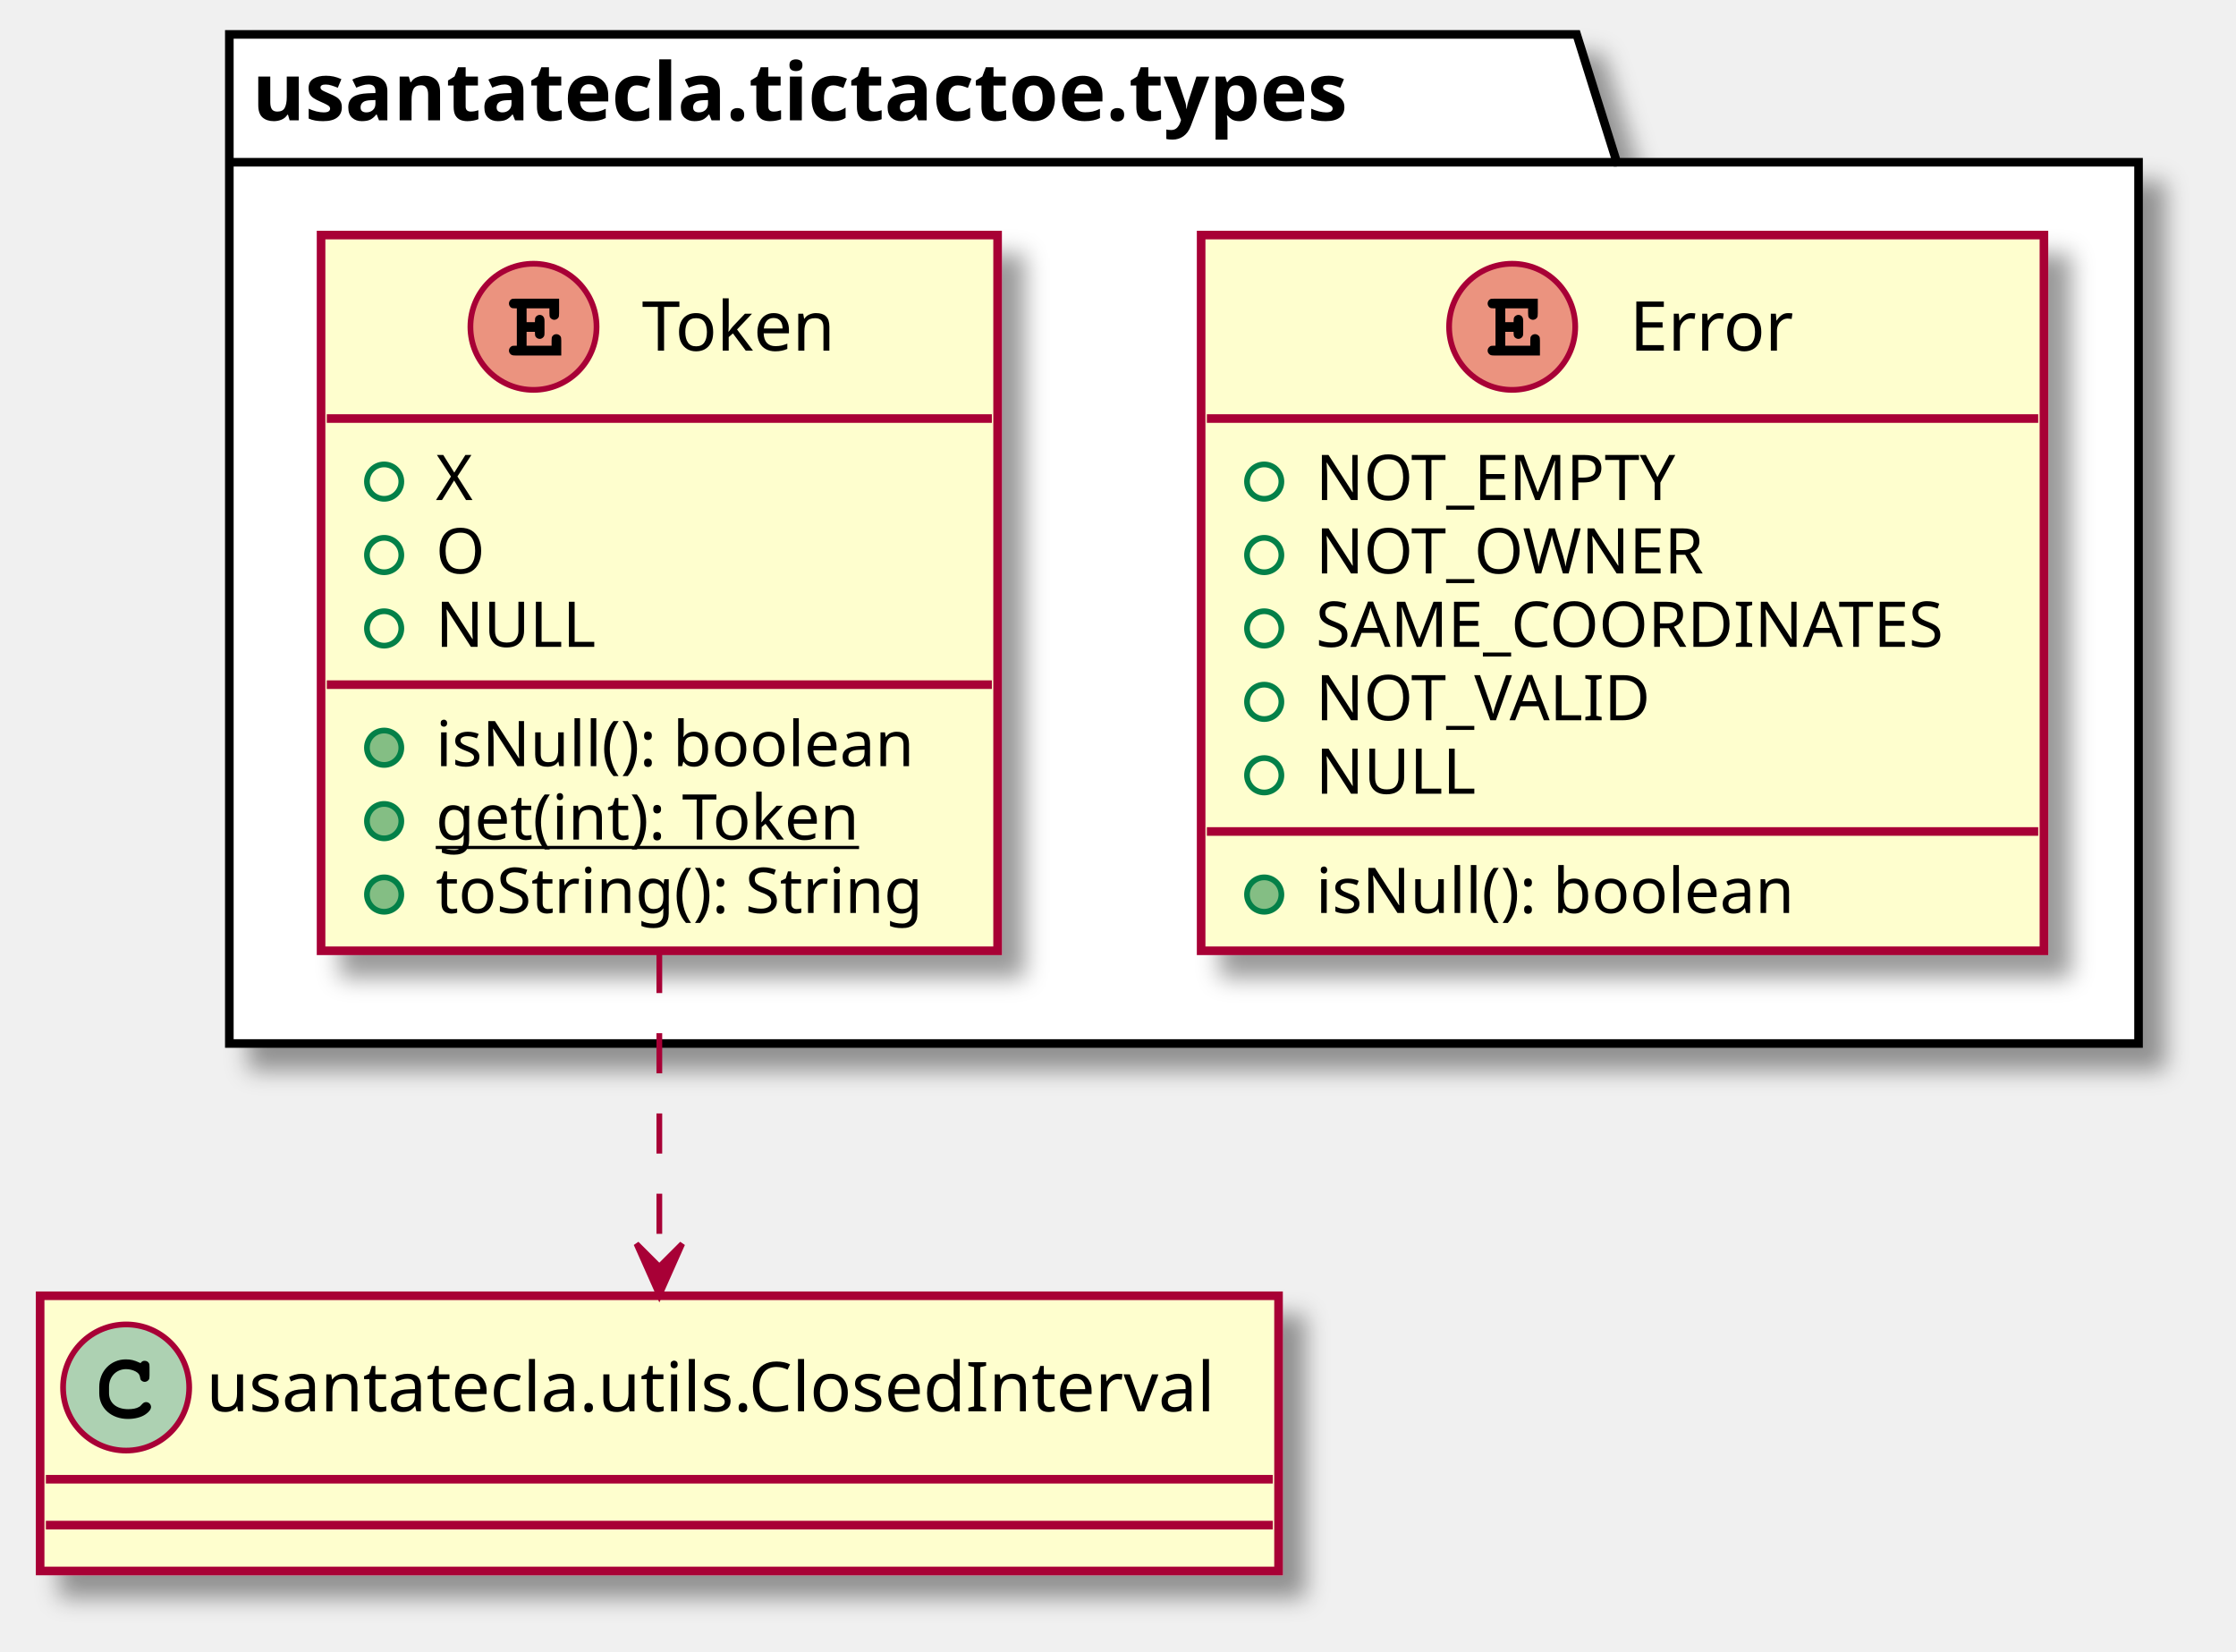
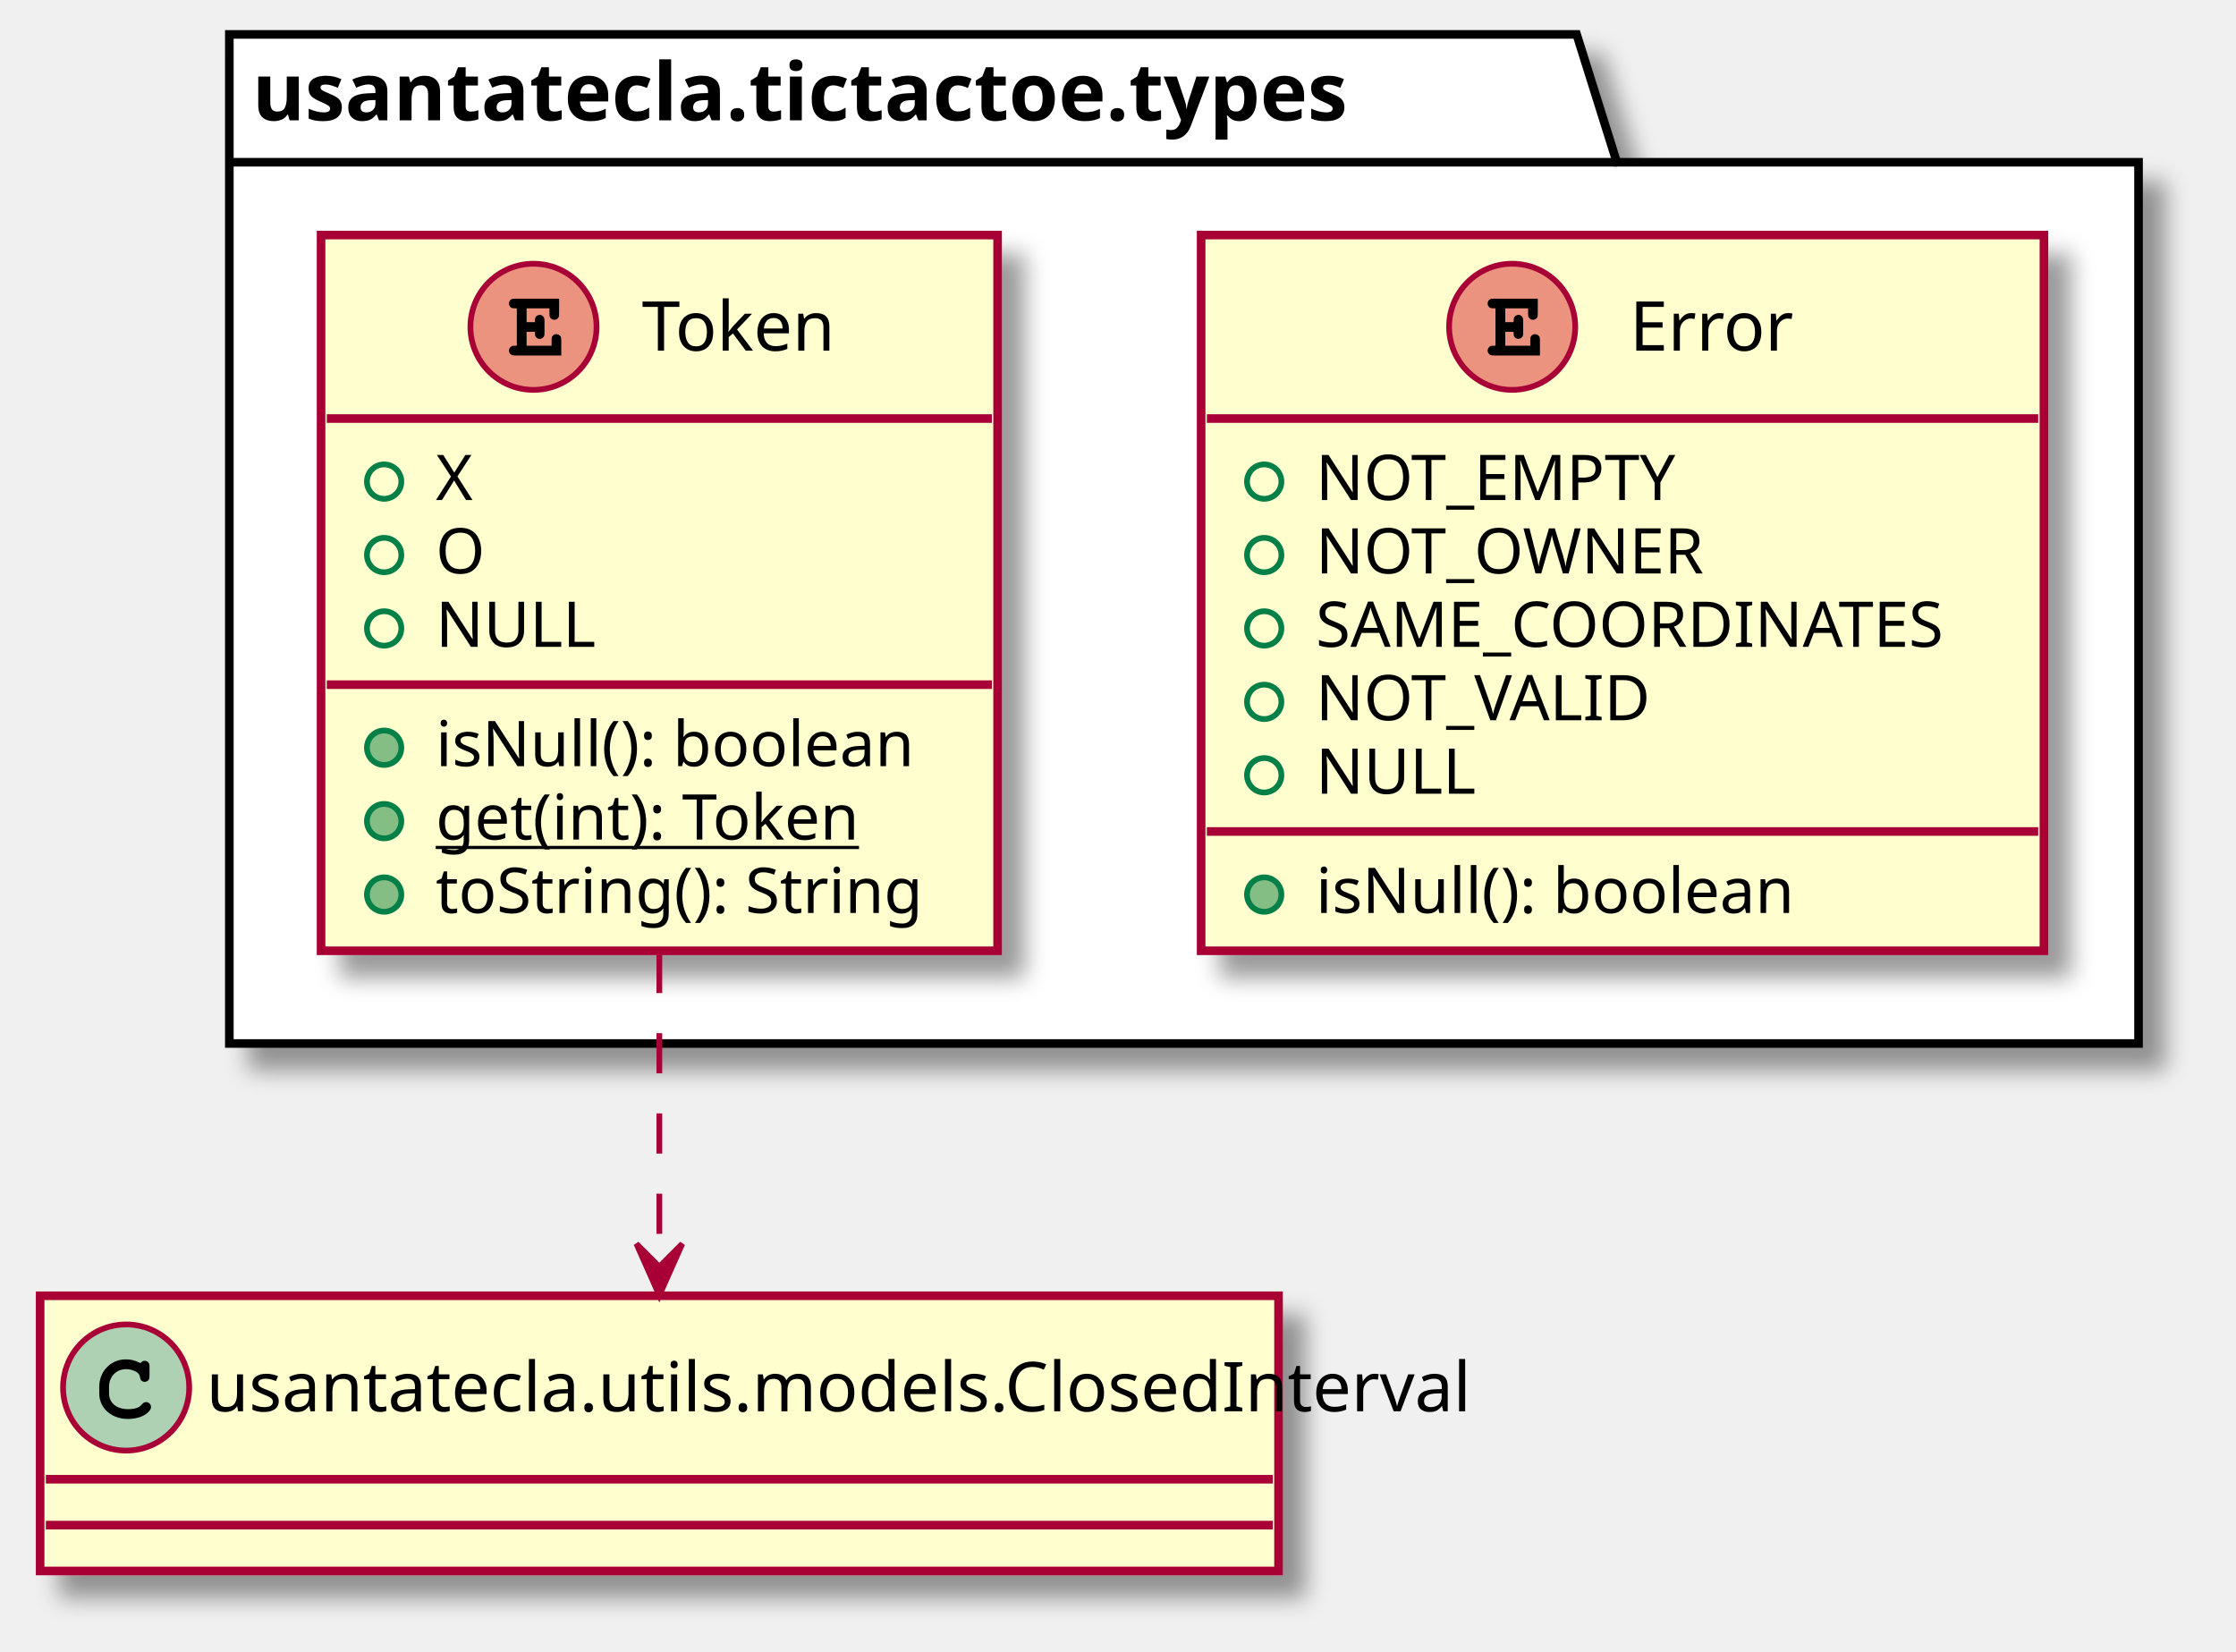
<svg xmlns="http://www.w3.org/2000/svg" contentScriptType="application/ecmascript" contentStyleType="text/css" height="288px" preserveAspectRatio="none" style="width:390px;height:288px;" version="1.1" viewBox="0 0 390 288" width="390px" zoomAndPan="magnify">
  <defs>
    <filter height="300%" id="f184q5obsug5zt" width="300%" x="-1" y="-1">
      <feGaussianBlur result="blurOut" stdDeviation="2.0" />
      <feColorMatrix in="blurOut" result="blurOut2" type="matrix" values="0 0 0 0 0 0 0 0 0 0 0 0 0 0 0 0 0 0 .4 0" />
      <feOffset dx="4.0" dy="4.0" in="blurOut2" result="blurOut3" />
      <feBlend in="SourceGraphic" in2="blurOut3" mode="normal" />
    </filter>
  </defs>
  <g>
    <polygon fill="#FFFFFF" filter="url(#f184q5obsug5zt)" points="40,6,275,6,282,28.297,373,28.297,373,182,40,182,40,6" style="stroke:#000000;stroke-width:1.5;" />
    <line style="stroke:#000000;stroke-width:1.5;" x1="40" x2="282" y1="28.297" y2="28.297" />
    <text fill="#000000" font-family="sans-serif" font-size="14" font-weight="bold" lengthAdjust="spacingAndGlyphs" textLength="229" x="44" y="20.995">usantatecla.tictactoe.types</text>
    <rect codeLine="3" fill="#FEFECE" filter="url(#f184q5obsug5zt)" height="124.828" id="usantatecla.tictactoe.types.Error" style="stroke:#A80036;stroke-width:1.5;" width="147" x="209.5" y="41" />
    <ellipse cx="263.75" cy="57" fill="#EB937F" rx="11" ry="11" style="stroke:#A80036;stroke-width:1.0;" />
    <path d="M262.547,57.875 L264,57.875 L264,57.984 C264,58.391 264.031,58.547 264.109,58.703 C264.266,58.953 264.547,59.109 264.844,59.109 C265.094,59.109 265.359,58.969 265.516,58.75 C265.641,58.594 265.672,58.438 265.672,57.984 L265.672,56.062 C265.672,55.906 265.672,55.859 265.656,55.703 C265.594,55.234 265.281,54.922 264.828,54.922 C264.578,54.922 264.312,55.062 264.141,55.281 C264.031,55.453 264,55.609 264,56.062 L264,56.188 L262.547,56.188 L262.547,53.781 L266.531,53.781 L266.531,54.641 C266.531,55.047 266.562,55.219 266.641,55.375 C266.812,55.625 267.094,55.781 267.375,55.781 C267.641,55.781 267.906,55.641 268.078,55.422 C268.188,55.25 268.219,55.109 268.219,54.641 L268.219,52.094 L260.594,52.094 C260.156,52.094 260.031,52.109 259.875,52.203 C259.625,52.359 259.469,52.656 259.469,52.938 C259.469,53.219 259.609,53.469 259.828,53.641 C259.984,53.75 260.172,53.781 260.594,53.781 L260.844,53.781 L260.844,60.297 L260.594,60.297 C260.188,60.297 260.031,60.312 259.875,60.422 C259.625,60.594 259.469,60.859 259.469,61.156 C259.469,61.422 259.609,61.672 259.828,61.828 C259.969,61.953 260.203,62 260.594,62 L268.594,62 L268.594,59.422 C268.594,58.984 268.562,58.844 268.484,58.688 C268.312,58.438 268.031,58.281 267.75,58.281 C267.484,58.281 267.219,58.391 267.047,58.641 C266.938,58.797 266.906,58.938 266.906,59.422 L266.906,60.297 L262.547,60.297 L262.547,57.875 Z " fill="#000000" />
    <text fill="#000000" font-family="sans-serif" font-size="12" lengthAdjust="spacingAndGlyphs" textLength="30" x="284.25" y="61.154">Error</text>
    <line style="stroke:#A80036;stroke-width:1.5;" x1="210.5" x2="355.5" y1="73" y2="73" />
    <ellipse cx="220.5" cy="84" fill="none" rx="3" ry="3" style="stroke:#038048;stroke-width:1.0;" />
    <text fill="#000000" font-family="sans-serif" font-size="11" lengthAdjust="spacingAndGlyphs" textLength="66" x="229.5" y="87.21">NOT_EMPTY</text>
    <ellipse cx="220.5" cy="96.805" fill="none" rx="3" ry="3" style="stroke:#038048;stroke-width:1.0;" />
    <text fill="#000000" font-family="sans-serif" font-size="11" lengthAdjust="spacingAndGlyphs" textLength="72" x="229.5" y="100.015">NOT_OWNER</text>
    <ellipse cx="220.5" cy="109.609" fill="none" rx="3" ry="3" style="stroke:#038048;stroke-width:1.0;" />
    <text fill="#000000" font-family="sans-serif" font-size="11" lengthAdjust="spacingAndGlyphs" textLength="121" x="229.5" y="112.82">SAME_COORDINATES</text>
    <ellipse cx="220.5" cy="122.414" fill="none" rx="3" ry="3" style="stroke:#038048;stroke-width:1.0;" />
    <text fill="#000000" font-family="sans-serif" font-size="11" lengthAdjust="spacingAndGlyphs" textLength="64" x="229.5" y="125.624">NOT_VALID</text>
    <ellipse cx="220.5" cy="135.219" fill="none" rx="3" ry="3" style="stroke:#038048;stroke-width:1.0;" />
    <text fill="#000000" font-family="sans-serif" font-size="11" lengthAdjust="spacingAndGlyphs" textLength="28" x="229.5" y="138.429">NULL</text>
    <line style="stroke:#A80036;stroke-width:1.5;" x1="210.5" x2="355.5" y1="145.023" y2="145.023" />
    <ellipse cx="220.5" cy="156.023" fill="#84BE84" rx="3" ry="3" style="stroke:#038048;stroke-width:1.0;" />
    <text fill="#000000" font-family="sans-serif" font-size="11" lengthAdjust="spacingAndGlyphs" textLength="91" x="229.5" y="159.234">isNull(): boolean</text>
    <rect codeLine="12" fill="#FEFECE" filter="url(#f184q5obsug5zt)" height="124.828" id="usantatecla.tictactoe.types.Token" style="stroke:#A80036;stroke-width:1.5;" width="118" x="56" y="41" />
    <ellipse cx="93.05" cy="57" fill="#EB937F" rx="11" ry="11" style="stroke:#A80036;stroke-width:1.0;" />
    <path d="M91.847,57.875 L93.3,57.875 L93.3,57.984 C93.3,58.391 93.331,58.547 93.409,58.703 C93.566,58.953 93.847,59.109 94.144,59.109 C94.394,59.109 94.659,58.969 94.816,58.75 C94.941,58.594 94.972,58.438 94.972,57.984 L94.972,56.062 C94.972,55.906 94.972,55.859 94.956,55.703 C94.894,55.234 94.581,54.922 94.128,54.922 C93.878,54.922 93.612,55.062 93.441,55.281 C93.331,55.453 93.3,55.609 93.3,56.062 L93.3,56.188 L91.847,56.188 L91.847,53.781 L95.831,53.781 L95.831,54.641 C95.831,55.047 95.862,55.219 95.941,55.375 C96.112,55.625 96.394,55.781 96.675,55.781 C96.941,55.781 97.206,55.641 97.378,55.422 C97.487,55.25 97.519,55.109 97.519,54.641 L97.519,52.094 L89.894,52.094 C89.456,52.094 89.331,52.109 89.175,52.203 C88.925,52.359 88.769,52.656 88.769,52.938 C88.769,53.219 88.909,53.469 89.128,53.641 C89.284,53.75 89.472,53.781 89.894,53.781 L90.144,53.781 L90.144,60.297 L89.894,60.297 C89.487,60.297 89.331,60.312 89.175,60.422 C88.925,60.594 88.769,60.859 88.769,61.156 C88.769,61.422 88.909,61.672 89.128,61.828 C89.269,61.953 89.503,62 89.894,62 L97.894,62 L97.894,59.422 C97.894,58.984 97.862,58.844 97.784,58.688 C97.612,58.438 97.331,58.281 97.05,58.281 C96.784,58.281 96.519,58.391 96.347,58.641 C96.237,58.797 96.206,58.938 96.206,59.422 L96.206,60.297 L91.847,60.297 L91.847,57.875 Z " fill="#000000" />
    <text fill="#000000" font-family="sans-serif" font-size="12" lengthAdjust="spacingAndGlyphs" textLength="37" x="111.95" y="61.154">Token</text>
    <line style="stroke:#A80036;stroke-width:1.5;" x1="57" x2="173" y1="73" y2="73" />
    <ellipse cx="67" cy="84" fill="none" rx="3" ry="3" style="stroke:#038048;stroke-width:1.0;" />
    <text fill="#000000" font-family="sans-serif" font-size="11" lengthAdjust="spacingAndGlyphs" textLength="8" x="76" y="87.21">X</text>
    <ellipse cx="67" cy="96.805" fill="none" rx="3" ry="3" style="stroke:#038048;stroke-width:1.0;" />
    <text fill="#000000" font-family="sans-serif" font-size="11" lengthAdjust="spacingAndGlyphs" textLength="9" x="76" y="100.015">O</text>
    <ellipse cx="67" cy="109.609" fill="none" rx="3" ry="3" style="stroke:#038048;stroke-width:1.0;" />
    <text fill="#000000" font-family="sans-serif" font-size="11" lengthAdjust="spacingAndGlyphs" textLength="28" x="76" y="112.82">NULL</text>
    <line style="stroke:#A80036;stroke-width:1.5;" x1="57" x2="173" y1="119.414" y2="119.414" />
    <ellipse cx="67" cy="130.414" fill="#84BE84" rx="3" ry="3" style="stroke:#038048;stroke-width:1.0;" />
    <text fill="#000000" font-family="sans-serif" font-size="11" lengthAdjust="spacingAndGlyphs" textLength="91" x="76" y="133.625">isNull(): boolean</text>
    <ellipse cx="67" cy="143.219" fill="#84BE84" rx="3" ry="3" style="stroke:#038048;stroke-width:1.0;" />
    <text fill="#000000" font-family="sans-serif" font-size="11" lengthAdjust="spacingAndGlyphs" text-decoration="underline" textLength="83" x="76" y="146.429">get(int): Token</text>
    <ellipse cx="67" cy="156.023" fill="#84BE84" rx="3" ry="3" style="stroke:#038048;stroke-width:1.0;" />
    <text fill="#000000" font-family="sans-serif" font-size="11" lengthAdjust="spacingAndGlyphs" textLength="92" x="76" y="159.234">toString(): String</text>
    <rect codeLine="1" fill="#FEFECE" filter="url(#f184q5obsug5zt)" height="48" id="ClosedInterval" style="stroke:#A80036;stroke-width:1.5;" width="216" x="7" y="226" />
    <ellipse cx="22" cy="242" fill="#ADD1B2" rx="11" ry="11" style="stroke:#A80036;stroke-width:1.0;" />
    <path d="M24.344,237.672 C23.406,237.234 22.812,237.094 21.938,237.094 C19.312,237.094 17.312,239.172 17.312,241.891 L17.312,243.016 C17.312,245.594 19.422,247.484 22.312,247.484 C23.531,247.484 24.688,247.188 25.438,246.641 C26.016,246.234 26.344,245.781 26.344,245.391 C26.344,244.938 25.953,244.547 25.484,244.547 C25.266,244.547 25.062,244.625 24.875,244.812 C24.422,245.297 24.422,245.297 24.234,245.391 C23.812,245.656 23.125,245.781 22.359,245.781 C20.312,245.781 19.016,244.688 19.016,242.984 L19.016,241.891 C19.016,240.109 20.266,238.797 22,238.797 C22.578,238.797 23.188,238.953 23.656,239.203 C24.141,239.484 24.312,239.703 24.406,240.109 C24.469,240.516 24.5,240.641 24.641,240.766 C24.781,240.906 25.016,241.016 25.234,241.016 C25.5,241.016 25.766,240.875 25.938,240.656 C26.047,240.5 26.078,240.312 26.078,239.891 L26.078,238.469 C26.078,238.031 26.062,237.906 25.969,237.75 C25.812,237.484 25.531,237.344 25.234,237.344 C24.938,237.344 24.734,237.438 24.516,237.75 L24.344,237.672 Z " fill="#000000" />
-     <text fill="#000000" font-family="sans-serif" font-size="12" lengthAdjust="spacingAndGlyphs" textLength="184" x="36" y="246.154">usantatecla.utils.ClosedInterval</text>
+     <text fill="#000000" font-family="sans-serif" font-size="12" lengthAdjust="spacingAndGlyphs" textLength="184" x="36" y="246.154">usantatecla.utils.models.ClosedInterval</text>
    <line style="stroke:#A80036;stroke-width:1.5;" x1="8" x2="222" y1="258" y2="258" />
    <line style="stroke:#A80036;stroke-width:1.5;" x1="8" x2="222" y1="266" y2="266" />
    <path codeLine="20" d="M115,166.2 C115,185.221 115,205.24 115,220.828 " fill="none" id="usantatecla.tictactoe.types.Token-to-ClosedInterval" style="stroke:#A80036;stroke-width:1.0;stroke-dasharray:7.0,7.0;" />
    <polygon fill="#A80036" points="115,225.936,119,216.936,115,220.936,111,216.936,115,225.936" style="stroke:#A80036;stroke-width:1.0;" />
  </g>
</svg>
